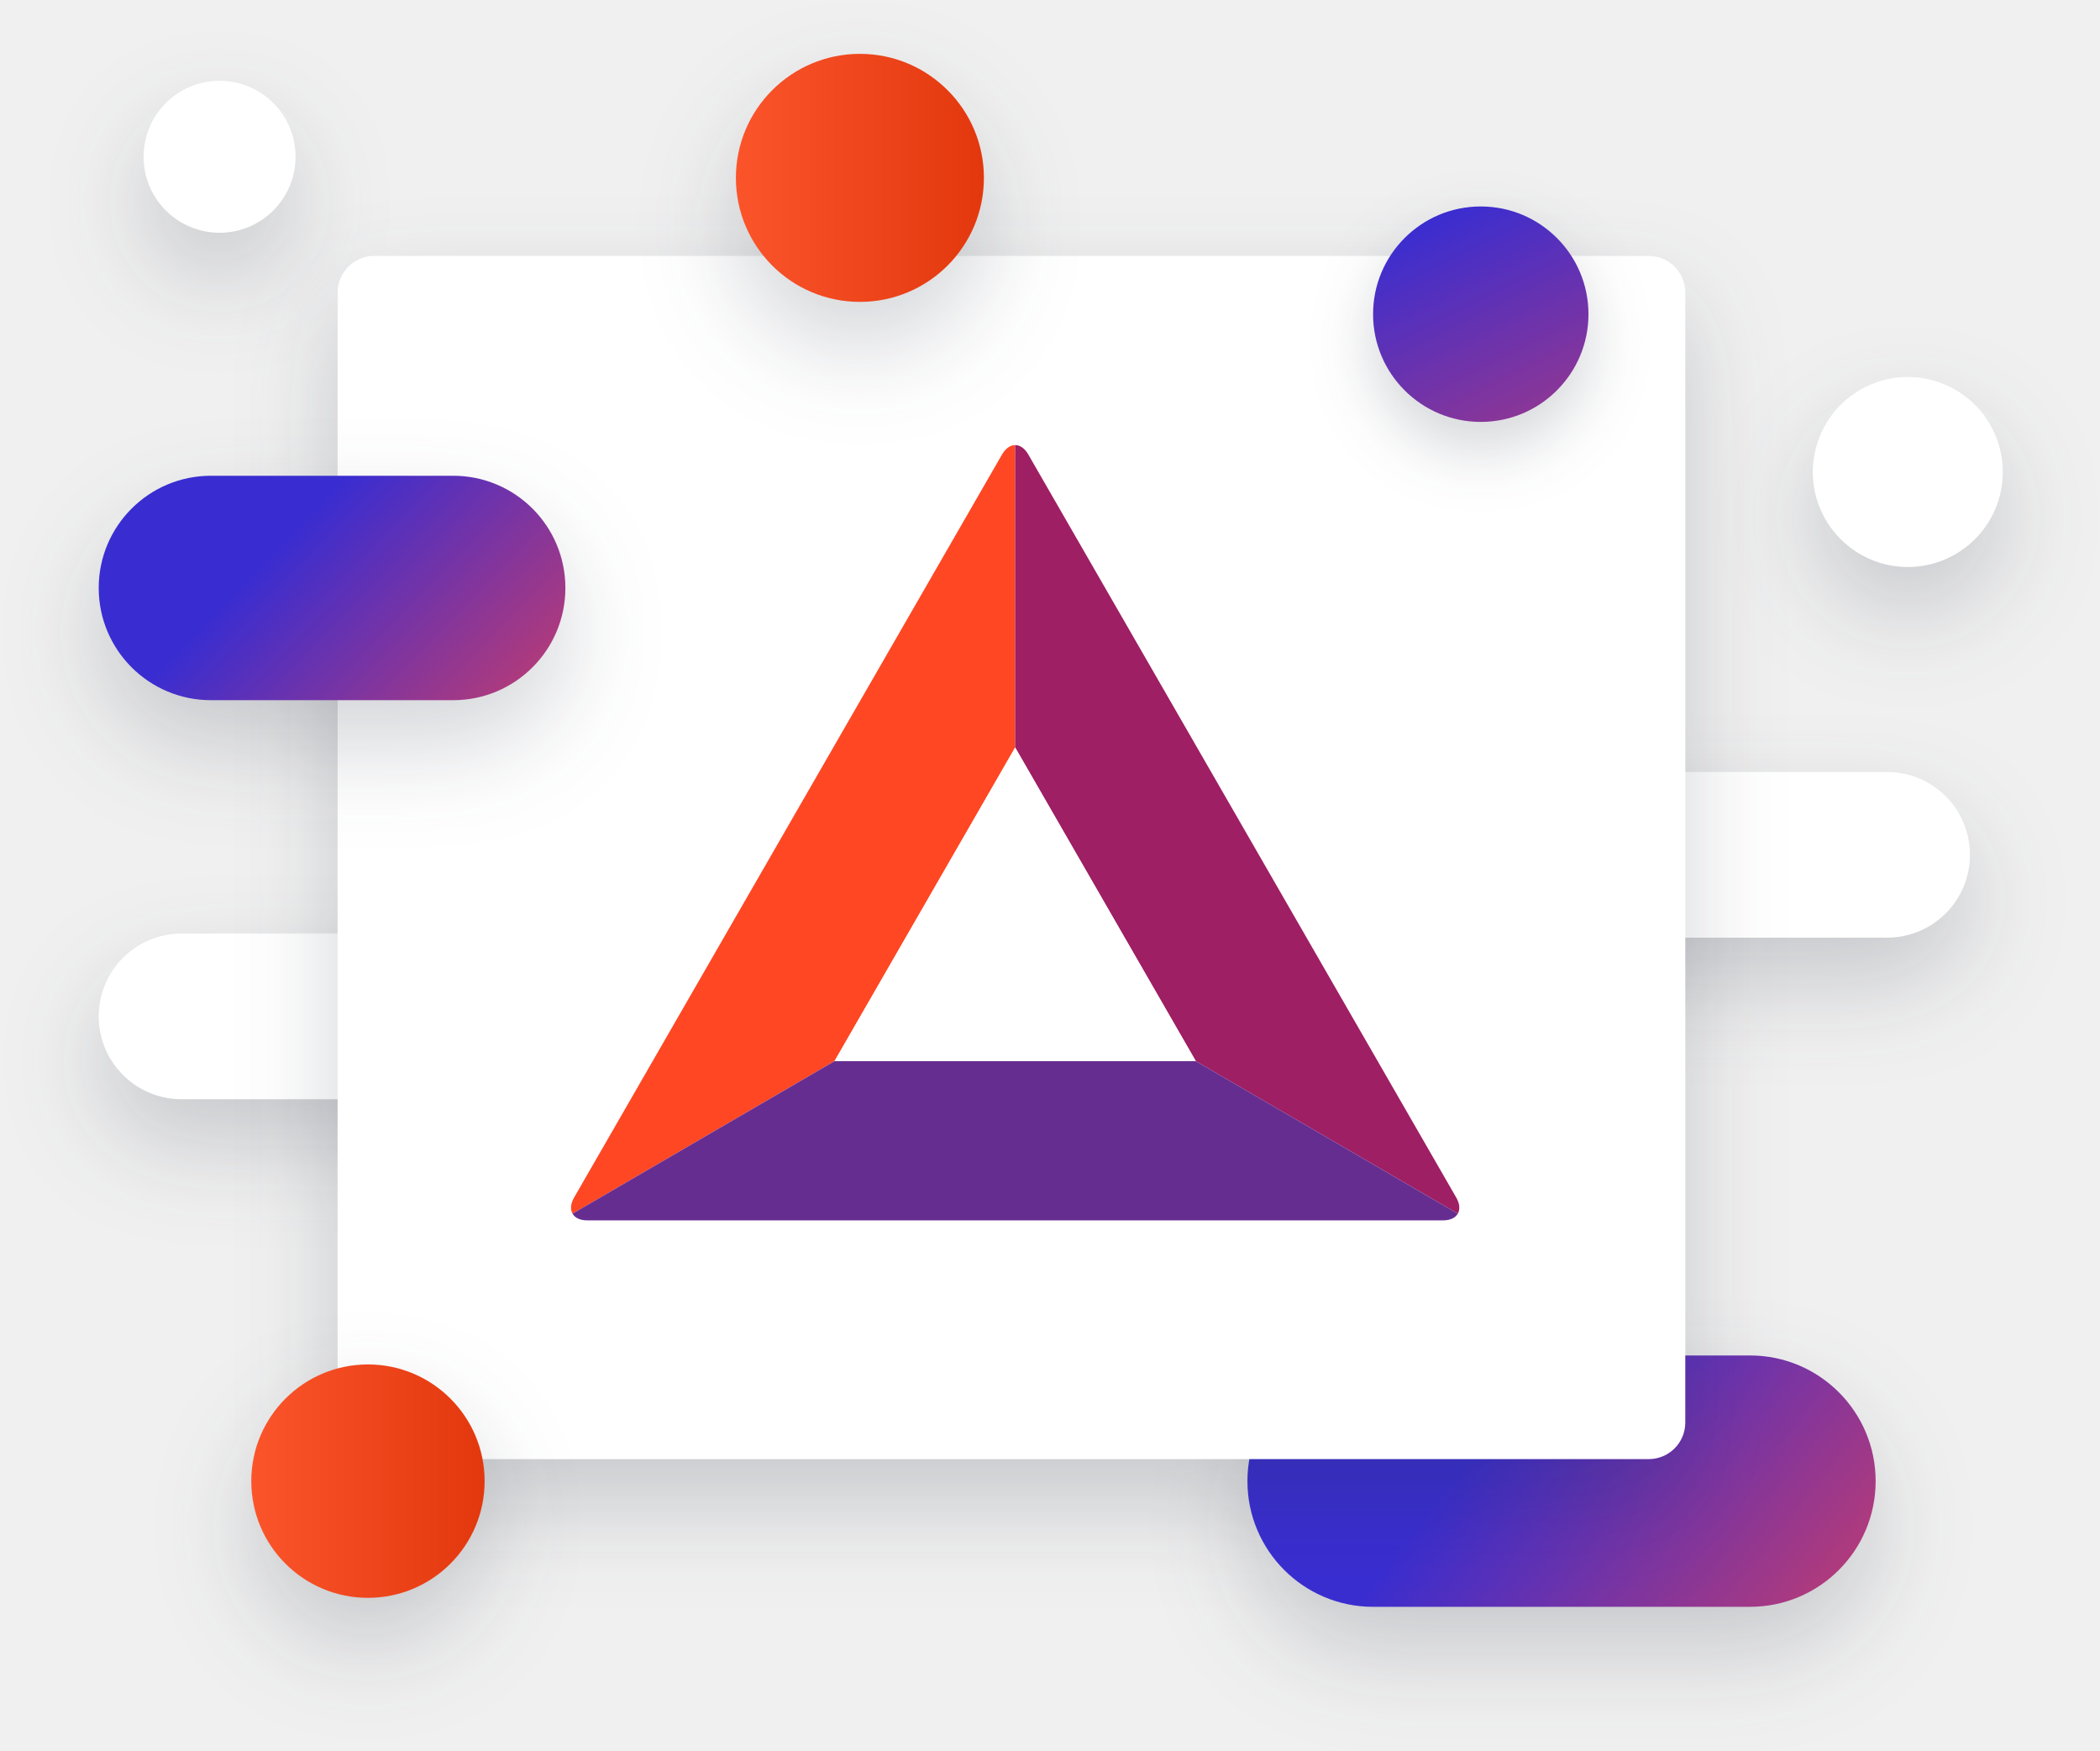
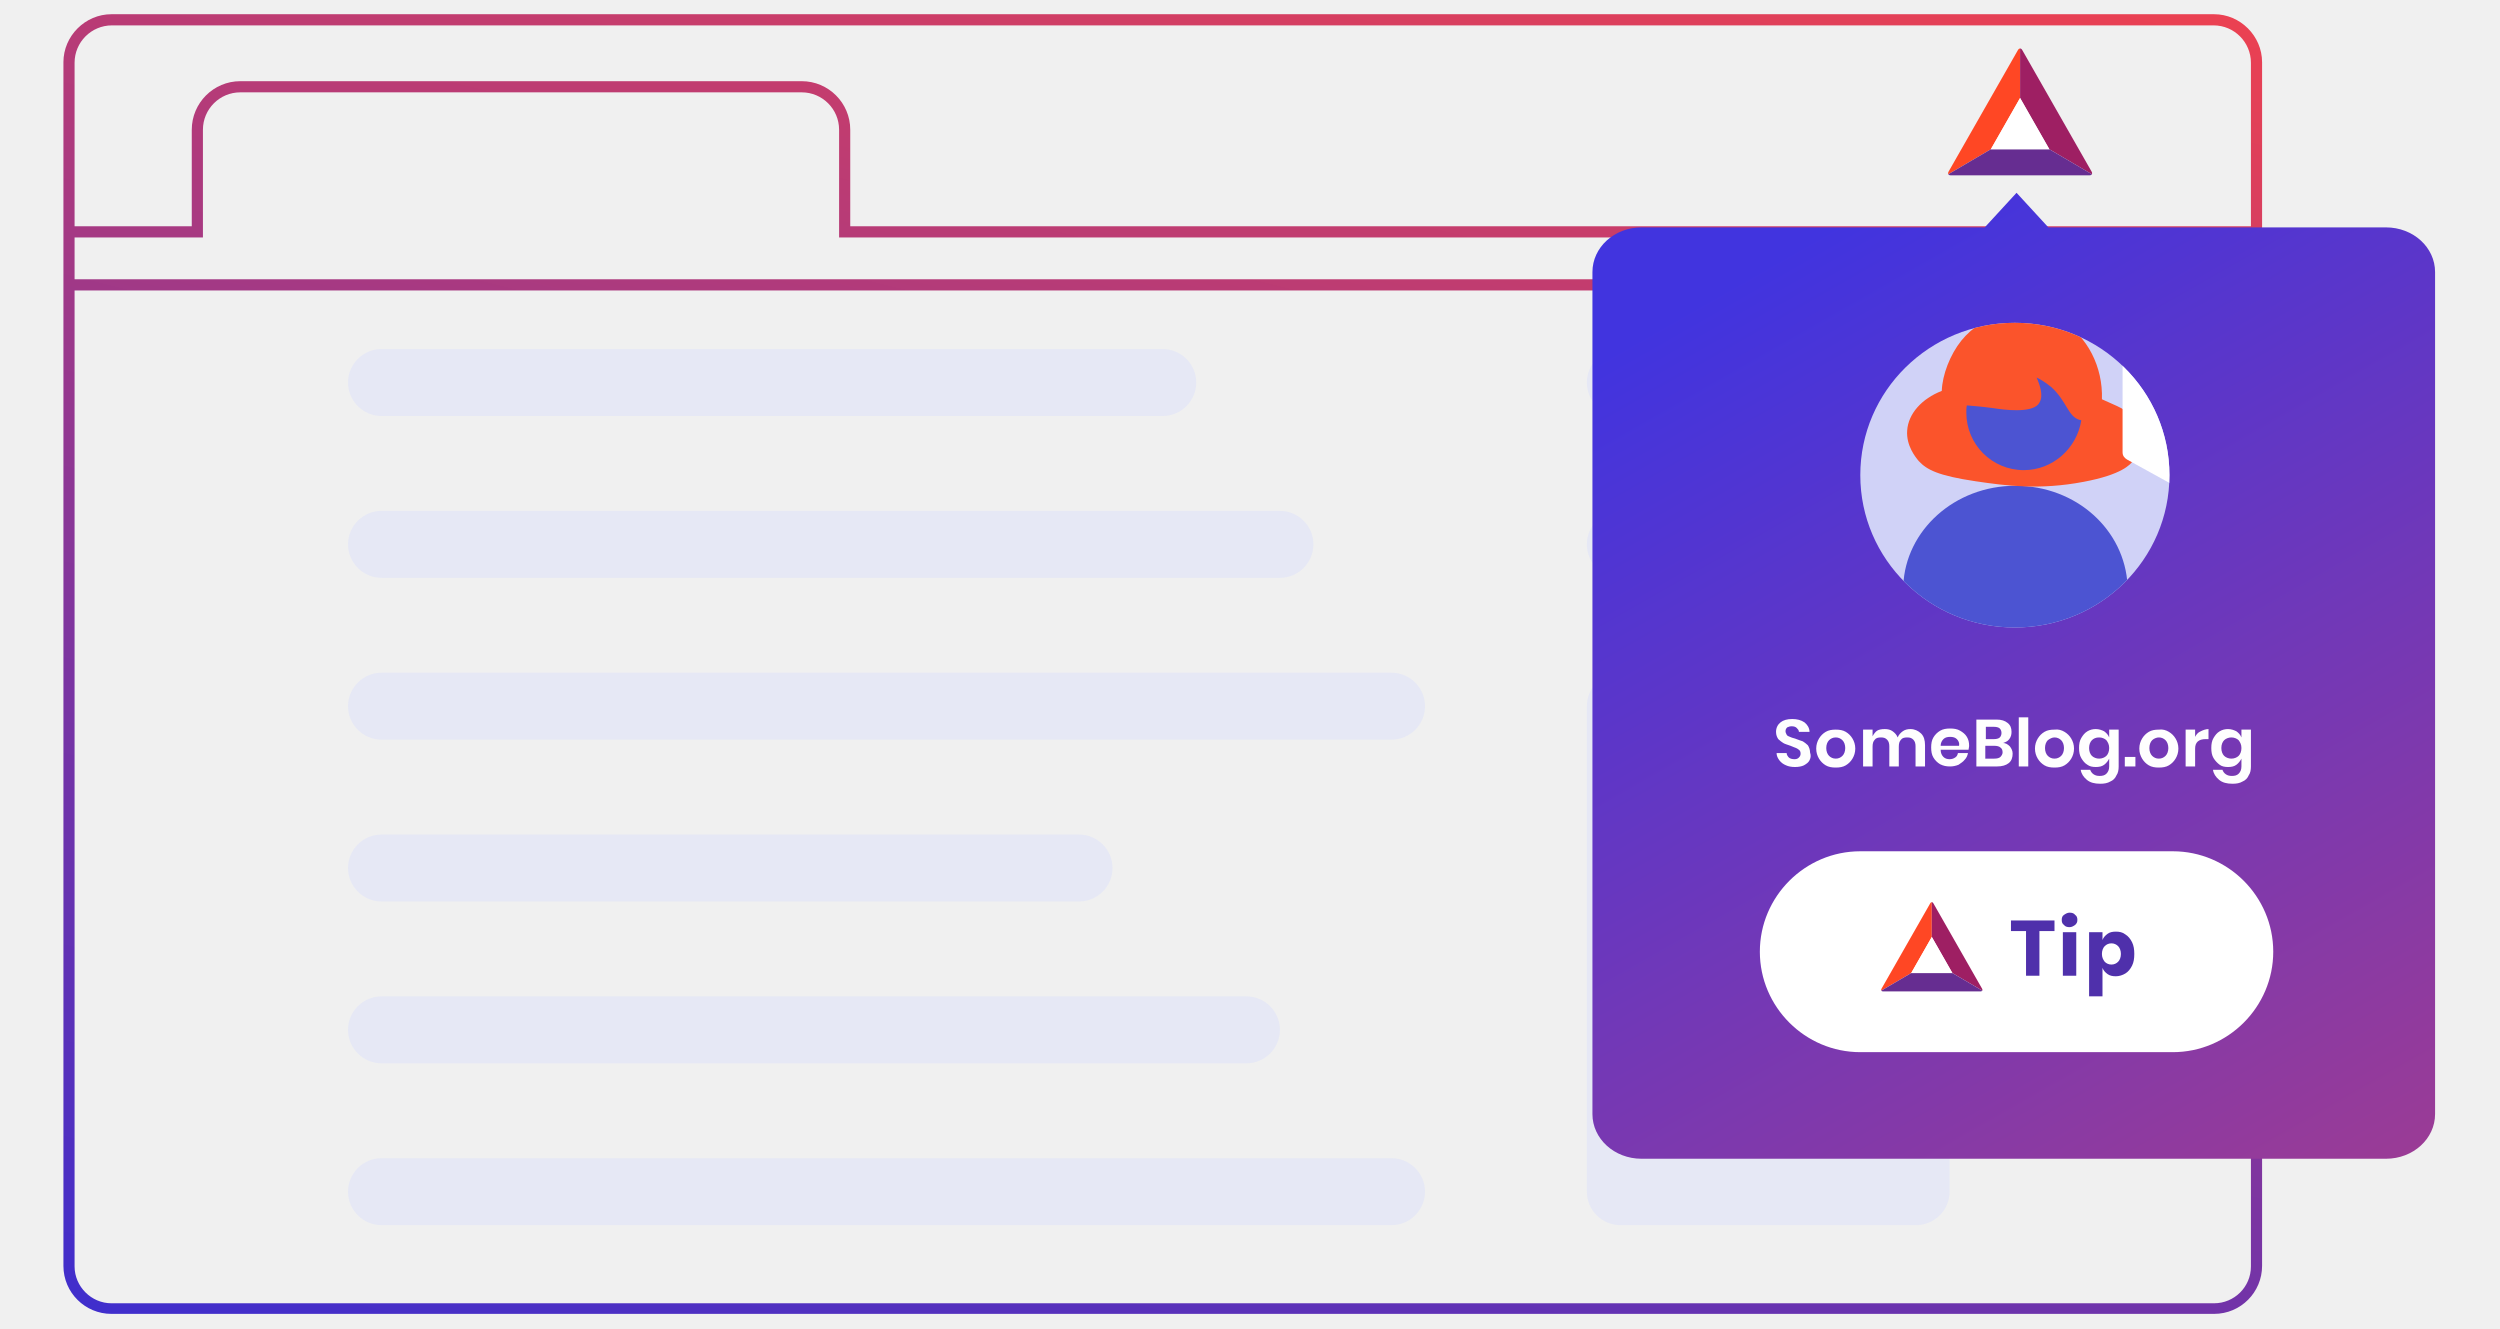
- <svg xmlns="http://www.w3.org/2000/svg" xmlns:xlink="http://www.w3.org/1999/xlink" viewBox="0 0 234 195">
+ <svg xmlns="http://www.w3.org/2000/svg" fill="none" viewBox="0 0 448 238">
+   <path d="M68.365 62.548h140c3.3 0 6 2.7 6 6s-2.7 6-6 6h-140c-3.3 0-6-2.7-6-6s2.7-6 6-6zM68.365 91.548h161c3.3 0 6 2.7 6 6s-2.7 6-6 6h-161c-3.3 0-6-2.7-6-6s2.7-6 6-6zM290.365 62.548h53c3.3 0 6 2.7 6 6s-2.7 6-6 6h-53c-3.3 0-6-2.7-6-6s2.7-6 6-6zM290.365 120.548h53c3.3 0 6 2.7 6 6v87c0 3.3-2.7 6-6 6h-53c-3.3 0-6-2.7-6-6v-87c0-3.3 2.7-6 6-6zM290.365 91.548h53c3.3 0 6 2.7 6 6s-2.7 6-6 6h-53c-3.3 0-6-2.7-6-6s2.7-6 6-6zM68.365 178.548h155c3.3 0 6 2.7 6 6s-2.7 6-6 6h-155c-3.3 0-6-2.7-6-6s2.7-6 6-6zM68.365 120.548h181c3.3 0 6 2.7 6 6s-2.7 6-6 6h-181c-3.3 0-6-2.7-6-6s2.7-6 6-6zM68.365 207.548h181c3.3 0 6 2.7 6 6s-2.7 6-6 6h-181c-3.3 0-6-2.7-6-6s2.7-6 6-6zM68.365 149.548h125c3.3 0 6 2.7 6 6s-2.7 6-6 6h-125c-3.3 0-6-2.7-6-6s2.7-6 6-6z" fill="#E6E8F5" />
+   <path fill-rule="evenodd" clip-rule="evenodd" d="M396.765 2.548h-376.8c-4.7 0-8.6 3.9-8.6 8.6v215.7c0 4.8 3.9 8.6 8.6 8.6h376.8c4.8 0 8.6-3.9 8.6-8.6v-215.7c0-4.7-3.9-8.6-8.6-8.6zm6.6 224.4c0 3.7-3 6.6-6.6 6.6h-376.8c-3.6 0-6.6-3-6.6-6.6v-174.9h390v174.9zm0-176.9h-390v-7.5h23v-19.3c0-3.7 3-6.7 6.7-6.7h100.6c3.7 0 6.7 3 6.7 6.7v19.3h253v7.5zm0-9.5h-251v-17.3c0-4.8-3.9-8.7-8.7-8.7h-100.6c-4.8 0-8.7 3.9-8.7 8.7v17.3h-21v-29.3c0-3.7 3-6.7 6.7-6.7h376.6c3.7 0 6.7 3 6.7 6.7v29.3z" fill="url(#paint0_linear)" />
+   <path fill-rule="evenodd" clip-rule="evenodd" d="M355.665 40.748l5.7-6.2 5.7 6.2h60.5c4.9 0 8.8 3.6 8.8 8v150.9c0 4.4-3.9 8-8.8 8h-133.4c-4.9 0-8.8-3.6-8.8-8v-150.9c0-4.4 3.9-8 8.8-8h61.5z" fill="url(#paint1_linear)" />
+   <path d="M333.365 152.548h56c9.9 0 18 8.1 18 18s-8.1 18-18 18h-56c-9.9 0-18-8.1-18-18s8.1-18 18-18z" fill="#fff" />
+   <path fill-rule="evenodd" clip-rule="evenodd" d="M377.165 169.548c-.3.3-.5.8-.5 1.4 0 .6.2 1 .5 1.4.3.3.7.5 1.2.5s.9-.2 1.2-.5c.3-.3.5-.8.5-1.4 0-.6-.2-1.1-.5-1.4-.3-.3-.7-.5-1.2-.5s-.9.2-1.2.5zm3.7-2.1c.5.3.9.8 1.2 1.4.3.6.4 1.3.4 2.1s-.1 1.5-.4 2.1c-.3.6-.7 1.1-1.2 1.4-.5.3-1.1.5-1.7.5-.6 0-1.1-.1-1.5-.4-.4-.3-.7-.6-.9-1.1v5.1h-2.4v-11.5h2.4v1.4c.2-.5.5-.8.9-1.1.4-.3.9-.4 1.5-.4s1.2.1 1.7.5zm-11.2 7.4h2.4v-7.8h-2.4v7.8zm.2-10.9c.3-.2.6-.4 1-.4s.8.1 1 .4c.3.2.4.5.4.9s-.1.6-.4.9c-.3.2-.6.4-1 .4s-.8-.1-1-.4c-.3-.2-.4-.5-.4-.9s.1-.7.4-.9zm-1.7 1v1.9h-2.7v8h-2.4v-8h-2.7v-1.9h7.8z" fill="#4F30AB" />
+   <path fill-rule="evenodd" clip-rule="evenodd" d="M398.565 132.648c-.3.3-.5.8-.5 1.4 0 .6.2 1.1.5 1.4.3.3.8.5 1.3.5s1-.2 1.3-.5c.3-.3.5-.8.5-1.4 0-.6-.2-1-.5-1.4-.3-.3-.8-.5-1.3-.5s-1 .2-1.3.5zm2.2-1.6c.4.3.7.6.9 1.1v-1.4h1.7v6.6c0 .6-.1 1.2-.4 1.6-.2.5-.6.9-1.1 1.1-.5.3-1.1.4-1.8.4-1 0-1.8-.2-2.4-.7-.6-.5-1-1.1-1.1-1.8h1.7c.1.3.3.6.6.8.3.2.6.3 1.1.3.5 0 .9-.1 1.2-.4.3-.3.5-.7.5-1.3v-1.4c-.2.4-.5.8-.9 1.1-.4.3-.9.4-1.5.4s-1.1-.1-1.5-.4c-.4-.3-.8-.7-1.1-1.2-.3-.5-.4-1.1-.4-1.8s.1-1.3.4-1.8c.3-.5.6-.9 1.1-1.2.5-.3 1-.4 1.5-.4.6 0 1.1.2 1.5.4zm-6.4 0c.4-.2.9-.4 1.4-.4v1.8h-.5c-1.3 0-1.9.6-1.9 1.7v3.2h-1.7v-6.6h1.7v1.3c.2-.4.5-.8 1-1zm-8.7 1.6c-.3.3-.5.8-.5 1.4 0 .6.2 1.1.5 1.4.3.3.7.5 1.2.5s.9-.2 1.2-.5c.3-.3.5-.8.5-1.4 0-.6-.2-1.1-.5-1.4-.3-.3-.7-.5-1.2-.5-.4 0-.9.2-1.2.5zm3-1.5c.5.3.9.7 1.2 1.2.3.5.5 1.1.5 1.8s-.2 1.3-.5 1.8-.7.9-1.2 1.2c-.5.3-1.1.4-1.8.4s-1.3-.1-1.8-.4c-.5-.3-.9-.7-1.2-1.2-.3-.5-.5-1.1-.5-1.8s.2-1.3.5-1.8.7-.9 1.2-1.2c.5-.3 1.1-.4 1.8-.4.7-.1 1.3.1 1.8.4zm-7.9 6.2h1.9v-1.7h-1.9v1.7zm-5.9-4.7c-.3.3-.5.8-.5 1.4 0 .6.2 1.1.5 1.4.3.3.8.5 1.3.5s1-.2 1.3-.5c.3-.3.5-.8.5-1.4 0-.6-.2-1-.5-1.4-.3-.3-.8-.5-1.3-.5-.6 0-1 .2-1.3.5zm2.2-1.6c.4.3.7.6.9 1.1v-1.4h1.7v6.6c0 .6-.1 1.2-.4 1.6-.2.5-.6.9-1.1 1.1-.5.3-1.1.4-1.8.4-1 0-1.8-.2-2.4-.7-.6-.5-1-1.1-1.1-1.8h1.7c.1.3.3.6.6.8.3.2.6.3 1.1.3.5 0 .9-.1 1.2-.4.3-.3.5-.7.5-1.3v-1.4c-.2.4-.5.8-.9 1.1-.4.3-.9.4-1.5.4s-1.1-.1-1.5-.4c-.5-.3-.8-.7-1.1-1.2-.3-.5-.4-1.1-.4-1.8s.1-1.3.4-1.8c.3-.5.6-.9 1.1-1.2.5-.3 1-.4 1.5-.4.6 0 1.1.2 1.5.4zm-10.1 1.6c-.3.3-.5.8-.5 1.4 0 .6.2 1.1.5 1.4.3.3.7.5 1.2.5s.9-.2 1.2-.5c.3-.3.5-.8.5-1.4 0-.6-.2-1.1-.5-1.4-.3-.3-.7-.5-1.2-.5-.4 0-.8.2-1.2.5zm3-1.5c.5.3.9.7 1.2 1.2.3.5.5 1.1.5 1.8s-.2 1.3-.5 1.8-.7.9-1.2 1.2c-.5.3-1.1.4-1.8.4s-1.3-.1-1.8-.4c-.5-.3-.9-.7-1.2-1.2-.3-.5-.5-1.1-.5-1.8s.2-1.3.5-1.8.7-.9 1.2-1.2c.5-.3 1.1-.4 1.8-.4.7-.1 1.3.1 1.8.4zm-8.2 6.2h1.7v-8.8h-1.7v8.8zm-3.3-1.7c.2-.2.4-.5.4-.8 0-.4-.1-.7-.4-.9-.2-.2-.6-.3-1.1-.3h-1.6v2.3h1.6c.5 0 .9-.1 1.1-.3zm-2.7-3.2h1.6c.4 0 .8-.1 1-.3.2-.2.3-.5.3-.8 0-.3-.1-.6-.3-.8-.2-.2-.6-.3-1-.3h-1.5v2.2h-.1zm4.4 1.3c.3.4.5.8.5 1.3 0 .7-.2 1.3-.7 1.7-.5.4-1.2.6-2.1.6h-3.7v-8.4h3.6c.9 0 1.5.2 2 .6.5.4.7.9.7 1.6 0 .5-.1.9-.4 1.3-.3.4-.6.5-1.1.7.4 0 .8.2 1.2.6zm-9.5-1.3c-.3-.3-.7-.4-1.2-.4s-.9.1-1.2.4c-.3.3-.5.7-.5 1.2h3.3c.1-.5-.1-.9-.4-1.2zm2.1 1.9h-5c0 .6.2 1 .5 1.3.3.3.7.4 1.1.4.4 0 .7-.1 1-.3.3-.2.4-.4.5-.8h1.8c-.1.5-.3.9-.6 1.2-.3.4-.7.6-1.1.9-.5.2-1 .3-1.5.3-.7 0-1.2-.1-1.8-.4-.5-.3-.9-.7-1.2-1.2-.3-.5-.4-1.1-.4-1.8s.1-1.3.4-1.8c.3-.5.7-.9 1.2-1.2.5-.3 1.1-.4 1.8-.4s1.3.1 1.8.4c.5.3.9.6 1.2 1.1.3.5.4 1 .4 1.6 0 .3-.1.5-.1.7zm-8.5-2.9c.5.5.7 1.2.7 2.1v3.8h-1.7v-3.6c0-.5-.1-.9-.4-1.2-.3-.3-.6-.4-1.1-.4-.5 0-.9.1-1.1.4-.3.3-.4.7-.4 1.3v3.5h-1.7v-3.6c0-.5-.1-.9-.4-1.2-.3-.3-.6-.4-1.1-.4-.5 0-.9.1-1.1.4-.3.3-.4.7-.4 1.3v3.5h-1.7v-6.6h1.7v1.2c.2-.4.5-.8.8-1 .3-.2.8-.3 1.4-.3.5 0 1 .1 1.4.4.4.3.7.6.9 1.1.2-.5.5-.8.9-1.1.4-.3.9-.4 1.4-.4.7 0 1.4.3 1.9.8zm-16.5 1.2c-.3.3-.5.8-.5 1.4 0 .6.2 1.1.5 1.4.3.3.7.5 1.2.5s.9-.2 1.2-.5c.3-.3.5-.8.5-1.4 0-.6-.2-1.1-.5-1.4-.3-.3-.7-.5-1.2-.5s-.9.2-1.2.5zm3-1.5c.5.3.9.7 1.2 1.2.3.5.5 1.1.5 1.8s-.2 1.3-.5 1.8-.7.9-1.2 1.2c-.5.3-1.1.4-1.8.4s-1.3-.1-1.8-.4c-.5-.3-.9-.7-1.2-1.2-.3-.5-.5-1.1-.5-1.8s.2-1.3.5-1.8.7-.9 1.2-1.2c.5-.3 1.1-.4 1.8-.4s1.3.1 1.8.4zm-6.5 5.1c-.2.4-.5.6-1 .9-.4.2-1 .3-1.6.3-.6 0-1.2-.1-1.6-.3-.5-.2-.9-.5-1.2-.9-.3-.4-.5-.8-.5-1.3h1.8c0 .3.2.6.4.8.2.2.6.3 1 .3s.6-.1.8-.3c.2-.2.3-.4.3-.7 0-.3-.1-.5-.2-.6-.2-.2-.4-.3-.6-.4-.2-.1-.6-.2-1-.4-.5-.2-1-.3-1.3-.5-.3-.2-.6-.4-.9-.7-.2-.3-.4-.7-.4-1.3 0-.7.3-1.3.8-1.7.5-.4 1.2-.6 2.1-.6.9 0 1.6.2 2.2.6.5.4.9 1 .9 1.7h-1.9c0-.3-.2-.5-.4-.7-.2-.2-.5-.3-.9-.3-.3 0-.6.1-.8.2-.2.2-.3.4-.3.7 0 .2.1.4.2.6.1.2.3.3.6.4.2.1.5.2.9.3.6.2 1 .4 1.4.5.3.2.6.4.9.7.2.3.4.8.4 1.3.2.6.1 1-.1 1.4z" fill="#FEFEFE" />
+   <path fill-rule="evenodd" clip-rule="evenodd" d="M361.065 112.448c15.3 0 27.7-12.2 27.7-27.3 0-15.1-12.4-27.3-27.7-27.3-15.3 0-27.7 12.2-27.7 27.3 0 15.1 12.4 27.3 27.7 27.3z" fill="#D0D2F7" />
+   <mask id="a" mask-type="alpha" maskUnits="userSpaceOnUse" x="333" y="57" width="56" height="56">
+     <path fill-rule="evenodd" clip-rule="evenodd" d="M361.065 112.448c15.3 0 27.7-12.2 27.7-27.3 0-15.1-12.4-27.3-27.7-27.3-15.3 0-27.7 12.2-27.7 27.3 0 15.1 12.4 27.3 27.7 27.3z" fill="#fff" />
+   </mask>
+   <g mask="url(#a)">
+     <path d="M361.165 113.348c8 0 15.2-3.3 20.1-8.4-.5-10-9.2-17.9-20.1-17.9-10.9 0-19.7 8-20.1 17.9 4.8 5.1 12.1 8.4 20.1 8.4z" fill="#4C54D2" />
+     <path fill-rule="evenodd" clip-rule="evenodd" d="M382.565 75.348c-1.3-2.1-3.4-2.6-5.9-3.8.2-5.8-2.6-11.3-7.3-14.1-6.5-3.9-14.1-1.1-17.9 3.6-2 2.5-3.4 6.1-3.5 9-3.6 1.4-6 4.1-6.2 7.1-.2 2.7 1.5 4.8 2.1 5.5 1.4 1.5 3.4 2.6 10.2 3.6 5.4.8 11.4 1.6 19.3.1 6.9-1.3 8.4-3.1 8.9-3.8 1.4-2.2 1.5-5.1.3-7.2z" fill="#FB542B" />
+     <path fill-rule="evenodd" clip-rule="evenodd" d="M362.665 84.248c-5.7 0-10.3-4.6-10.3-10.3 0-.4 0-.9.1-1.3 1.1.1 2.6.2 4.8.5 1.9.3 6.6.9 8-.7.1-.1.1-.2.2-.3.8-1.3 0-3.3-.5-4.5.6.3 1.5.8 2.6 1.7 2.8 2.5 3 5.3 5.1 5.9.1 0 .2 0 .3.1-.8 5-5.1 8.9-10.3 8.9z" fill="#4C54D2" />
+     <path fill-rule="evenodd" clip-rule="evenodd" d="M397.065 55.748l14.5 8c.5.3.8.7.8 1.3v16c0 .5-.3 1-.8 1.3l-14.5 8c-.4.2-1 .2-1.4 0l-14.5-8c-.5-.3-.8-.7-.8-1.3v-16c0-.5.3-1 .8-1.3l14.5-8c.4-.2 1-.2 1.4 0zm4 12l-6.3 7.5-3.2-3.2c-.6-.6-1.5-.6-2.1 0-.6.6-.6 1.5 0 2.1l4.4 4.4c.6.6 1.6.6 2.1-.1l7.3-8.8c.5-.6.4-1.5-.2-2.1-.6-.5-1.5-.4-2 .2z" fill="#fff" />
+   </g>
+   <path fill-rule="evenodd" clip-rule="evenodd" d="M349.141 31.223l7.612-4.472L362 17.555V8.688c-.138 0-.276.092-.381.275l-6.217 10.894-6.215 10.894c-.105.184-.115.35-.046.472z" fill="#FF4724" />
+   <path fill-rule="evenodd" clip-rule="evenodd" d="M362 8.688v8.867l5.248 9.196 7.612 4.472c.069-.121.059-.288-.046-.472l-6.216-10.894-6.216-10.894c-.105-.183-.243-.275-.382-.275z" fill="#9E1F63" />
+   <path fill-rule="evenodd" clip-rule="evenodd" d="M374.86 31.223l-7.612-4.471h-10.495l-7.612 4.471c.068.122.216.197.426.197h24.866c.21 0 .358-.075.427-.197z" fill="#662D91" />
+   <path fill-rule="evenodd" clip-rule="evenodd" d="M356.753 26.751h10.495L362 17.555l-5.247 9.196z" fill="#fff" />
+   <path fill-rule="evenodd" clip-rule="evenodd" d="M337.128 177.522l5.357-3.147 3.694-6.473v-6.241c-.097 0-.195.065-.269.194l-4.375 7.667-4.375 7.668c-.073.129-.08.247-.032.332z" fill="#FF4724" />
+   <path fill-rule="evenodd" clip-rule="evenodd" d="M346.179 161.661v6.241l3.693 6.473 5.358 3.147c.048-.085.041-.203-.032-.332l-4.375-7.668-4.375-7.667c-.074-.13-.172-.194-.269-.194z" fill="#9E1F63" />
+   <path fill-rule="evenodd" clip-rule="evenodd" d="M355.23 177.522l-5.358-3.147h-7.386l-5.358 3.147c.048.086.152.139.3.139h17.502c.148 0 .252-.053.3-.139z" fill="#662D91" />
+   <path fill-rule="evenodd" clip-rule="evenodd" d="M342.486 174.374h7.386l-3.693-6.473-3.693 6.473z" fill="#fff" />
  <defs>
-     <rect id="b" x=".591" y="98.069" width="45.511" height="18.455" rx="9.228" />
-     <filter x="-41.7%" y="-75.9%" width="183.5%" height="305.9%" filterUnits="objectBoundingBox" id="a">
-       <feOffset dy="5" in="SourceAlpha" result="shadowOffsetOuter1" />
-       <feGaussianBlur stdDeviation="5.5" in="shadowOffsetOuter1" result="shadowBlurOuter1" />
-       <feColorMatrix values="0 0 0 0 0.153 0 0 0 0 0.18 0 0 0 0 0.251 0 0 0 0.2 0" in="shadowBlurOuter1" />
-     </filter>
-     <rect id="d" x="163.591" y="80.069" width="45.511" height="18.455" rx="9.228" />
-     <filter x="-41.7%" y="-75.9%" width="183.5%" height="305.9%" filterUnits="objectBoundingBox" id="c">
-       <feOffset dy="5" in="SourceAlpha" result="shadowOffsetOuter1" />
-       <feGaussianBlur stdDeviation="5.5" in="shadowOffsetOuter1" result="shadowBlurOuter1" />
-       <feColorMatrix values="0 0 0 0 0.153 0 0 0 0 0.18 0 0 0 0 0.251 0 0 0 0.2 0" in="shadowBlurOuter1" />
-     </filter>
-     <linearGradient x1="35.192%" y1="42%" x2="146.327%" y2="77.674%" id="g">
-       <stop stop-color="#392DD1" offset="0%" />
-       <stop stop-color="#FF4343" offset="100%" />
+     <linearGradient id="paint0_linear" x1="167.479" y1="284.903" x2="255.221" y2="-71.039" gradientUnits="userSpaceOnUse">
+       <stop stop-color="#392DD1" />
+       <stop offset="1" stop-color="#FF4343" />
    </linearGradient>
-     <rect id="f" x="128.591" y="145.069" width="70" height="28" rx="14" />
-     <filter x="-27.1%" y="-50%" width="154.3%" height="235.7%" filterUnits="objectBoundingBox" id="e">
-       <feOffset dy="5" in="SourceAlpha" result="shadowOffsetOuter1" />
-       <feGaussianBlur stdDeviation="5.5" in="shadowOffsetOuter1" result="shadowBlurOuter1" />
-       <feColorMatrix values="0 0 0 0 0.153 0 0 0 0 0.18 0 0 0 0 0.251 0 0 0 0.2 0" in="shadowBlurOuter1" />
-     </filter>
-     <ellipse id="i" cx="14.058" cy="11.534" rx="8.467" ry="8.466" />
-     <filter x="-112.2%" y="-82.7%" width="324.4%" height="324.4%" filterUnits="objectBoundingBox" id="h">
-       <feOffset dy="5" in="SourceAlpha" result="shadowOffsetOuter1" />
-       <feGaussianBlur stdDeviation="5.5" in="shadowOffsetOuter1" result="shadowBlurOuter1" />
-       <feColorMatrix values="0 0 0 0 0.153 0 0 0 0 0.18 0 0 0 0 0.251 0 0 0 0.2 0" in="shadowBlurOuter1" />
-     </filter>
-     <ellipse id="k" cx="202.175" cy="46.651" rx="10.584" ry="10.582" />
-     <filter x="-89.8%" y="-66.2%" width="279.5%" height="279.6%" filterUnits="objectBoundingBox" id="j">
-       <feOffset dy="5" in="SourceAlpha" result="shadowOffsetOuter1" />
-       <feGaussianBlur stdDeviation="5.5" in="shadowOffsetOuter1" result="shadowBlurOuter1" />
-       <feColorMatrix values="0 0 0 0 0.153 0 0 0 0 0.18 0 0 0 0 0.251 0 0 0 0.2 0" in="shadowBlurOuter1" />
-     </filter>
-     <rect id="m" x="27.212" y="22.582" width="150.168" height="134.032" rx="4.072" />
-     <filter x="-12.7%" y="-10.4%" width="125.3%" height="128.4%" filterUnits="objectBoundingBox" id="l">
-       <feOffset dy="5" in="SourceAlpha" result="shadowOffsetOuter1" />
-       <feGaussianBlur stdDeviation="5.5" in="shadowOffsetOuter1" result="shadowBlurOuter1" />
-       <feColorMatrix values="0 0 0 0 0.153 0 0 0 0 0.18 0 0 0 0 0.251 0 0 0 0.2 0" in="shadowBlurOuter1" />
-     </filter>
-     <linearGradient x1="0%" y1="50.706%" y2="50.706%" id="p">
-       <stop stop-color="#FB542B" offset="0%" />
-       <stop stop-color="#E3380E" offset="100%" />
+     <linearGradient id="paint1_linear" x1="316.781" y1="46.981" x2="524.156" y2="410.119" gradientUnits="userSpaceOnUse">
+       <stop stop-color="#4134DF" />
+       <stop offset="1" stop-color="#FF4343" />
    </linearGradient>
-     <circle id="o" cx="30.591" cy="159.069" r="13" />
-     <filter x="-73.1%" y="-53.8%" width="246.2%" height="246.2%" filterUnits="objectBoundingBox" id="n">
-       <feOffset dy="5" in="SourceAlpha" result="shadowOffsetOuter1" />
-       <feGaussianBlur stdDeviation="5.5" in="shadowOffsetOuter1" result="shadowBlurOuter1" />
-       <feColorMatrix values="0 0 0 0 0.153 0 0 0 0 0.18 0 0 0 0 0.251 0 0 0 0.2 0" in="shadowBlurOuter1" />
-     </filter>
-     <linearGradient x1="0%" y1="50.706%" y2="50.706%" id="s">
-       <stop stop-color="#FB542B" offset="0%" />
-       <stop stop-color="#E3380E" offset="100%" />
-     </linearGradient>
-     <ellipse id="r" cx="85.409" cy="13.884" rx="13.818" ry="13.815" />
-     <filter x="-68.8%" y="-50.7%" width="237.5%" height="237.5%" filterUnits="objectBoundingBox" id="q">
-       <feOffset dy="5" in="SourceAlpha" result="shadowOffsetOuter1" />
-       <feGaussianBlur stdDeviation="5.5" in="shadowOffsetOuter1" result="shadowBlurOuter1" />
-       <feColorMatrix values="0 0 0 0 0.153 0 0 0 0 0.18 0 0 0 0 0.251 0 0 0 0.2 0" in="shadowBlurOuter1" />
-     </filter>
-     <linearGradient x1="35.192%" y1="38.443%" x2="146.327%" y2="89.979%" id="v">
-       <stop stop-color="#392DD1" offset="0%" />
-       <stop stop-color="#FF4343" offset="100%" />
-     </linearGradient>
-     <rect id="u" x=".591" y="47.069" width="52" height="25" rx="12.5" />
-     <filter x="-36.5%" y="-56%" width="173.1%" height="252%" filterUnits="objectBoundingBox" id="t">
-       <feOffset dy="5" in="SourceAlpha" result="shadowOffsetOuter1" />
-       <feGaussianBlur stdDeviation="5.5" in="shadowOffsetOuter1" result="shadowBlurOuter1" />
-       <feColorMatrix values="0 0 0 0 0.153 0 0 0 0 0.18 0 0 0 0 0.251 0 0 0 0.2 0" in="shadowBlurOuter1" />
-     </filter>
-     <linearGradient x1="35.192%" y1="0%" x2="146.327%" y2="222.965%" id="y">
-       <stop stop-color="#392DD1" offset="0%" />
-       <stop stop-color="#FF4343" offset="100%" />
-     </linearGradient>
-     <circle id="x" cx="154.591" cy="29.069" r="12" />
-     <filter x="-50%" y="-37.5%" width="200%" height="200%" filterUnits="objectBoundingBox" id="w">
-       <feOffset dy="3" in="SourceAlpha" result="shadowOffsetOuter1" />
-       <feGaussianBlur stdDeviation="3.5" in="shadowOffsetOuter1" result="shadowBlurOuter1" />
-       <feColorMatrix values="0 0 0 0 0.153 0 0 0 0 0.18 0 0 0 0 0.251 0 0 0 0.2 0" in="shadowBlurOuter1" />
-     </filter>
  </defs>
-   <g fill="none" fill-rule="evenodd">
-     <g fill-rule="nonzero" transform="translate(10.409 5.931)">
-       <use fill="#000" filter="url(#a)" xlink:href="#b" />
-       <use fill="#FFF" xlink:href="#b" />
-     </g>
-     <g fill-rule="nonzero" transform="translate(10.409 5.931)">
-       <use fill="#000" filter="url(#c)" xlink:href="#d" />
-       <use fill="#FFF" xlink:href="#d" />
-     </g>
-     <g fill-rule="nonzero" transform="translate(10.409 5.931)">
-       <use fill="#000" filter="url(#e)" xlink:href="#f" />
-       <use fill="url(#g)" xlink:href="#f" />
-     </g>
-     <g fill-rule="nonzero" transform="translate(10.409 5.931)">
-       <use fill="#000" filter="url(#h)" xlink:href="#i" />
-       <use fill="#FFF" xlink:href="#i" />
-     </g>
-     <g fill-rule="nonzero" transform="translate(10.409 5.931)">
-       <use fill="#000" filter="url(#j)" xlink:href="#k" />
-       <use fill="#FFF" xlink:href="#k" />
-     </g>
-     <g transform="translate(10.409 5.931)">
-       <use fill="#000" filter="url(#l)" xlink:href="#m" />
-       <use fill="#FFF" xlink:href="#m" />
-     </g>
-     <path d="M63.793 135.2l29.196-16.99 20.129-34.939V49.584c-.531 0-1.062.35-1.465 1.048L87.81 92.019l-23.84 41.388c-.402.698-.44 1.332-.177 1.792" fill="#FF4724" />
-     <path d="M113.118 49.584V83.27l20.128 34.94 29.196 16.988c.264-.46.226-1.094-.176-1.792l-23.841-41.388-23.843-41.387c-.403-.698-.934-1.048-1.464-1.048" fill="#9E1F63" />
-     <path d="M162.442 135.2l-29.196-16.99H92.99L63.793 135.2c.263.462.83.749 1.635.749h95.379c.805 0 1.371-.287 1.635-.75" fill="#662D91" />
-     <path fill="#FFF" d="M92.99 118.21h40.256l-20.128-34.939z" />
-     <g fill-rule="nonzero" transform="translate(10.409 5.931)">
-       <use fill="#000" filter="url(#n)" xlink:href="#o" />
-       <use fill="url(#p)" xlink:href="#o" />
-     </g>
-     <g fill-rule="nonzero" transform="translate(10.409 5.931)">
-       <use fill="#000" filter="url(#q)" xlink:href="#r" />
-       <use fill="url(#s)" xlink:href="#r" />
-     </g>
-     <g fill-rule="nonzero" transform="translate(10.409 5.931)">
-       <use fill="#000" filter="url(#t)" xlink:href="#u" />
-       <use fill="url(#v)" xlink:href="#u" />
-     </g>
-     <g fill-rule="nonzero" transform="translate(10.409 5.931)">
-       <use fill="#000" filter="url(#w)" xlink:href="#x" />
-       <use fill="url(#y)" xlink:href="#x" />
-     </g>
-   </g>
</svg>
